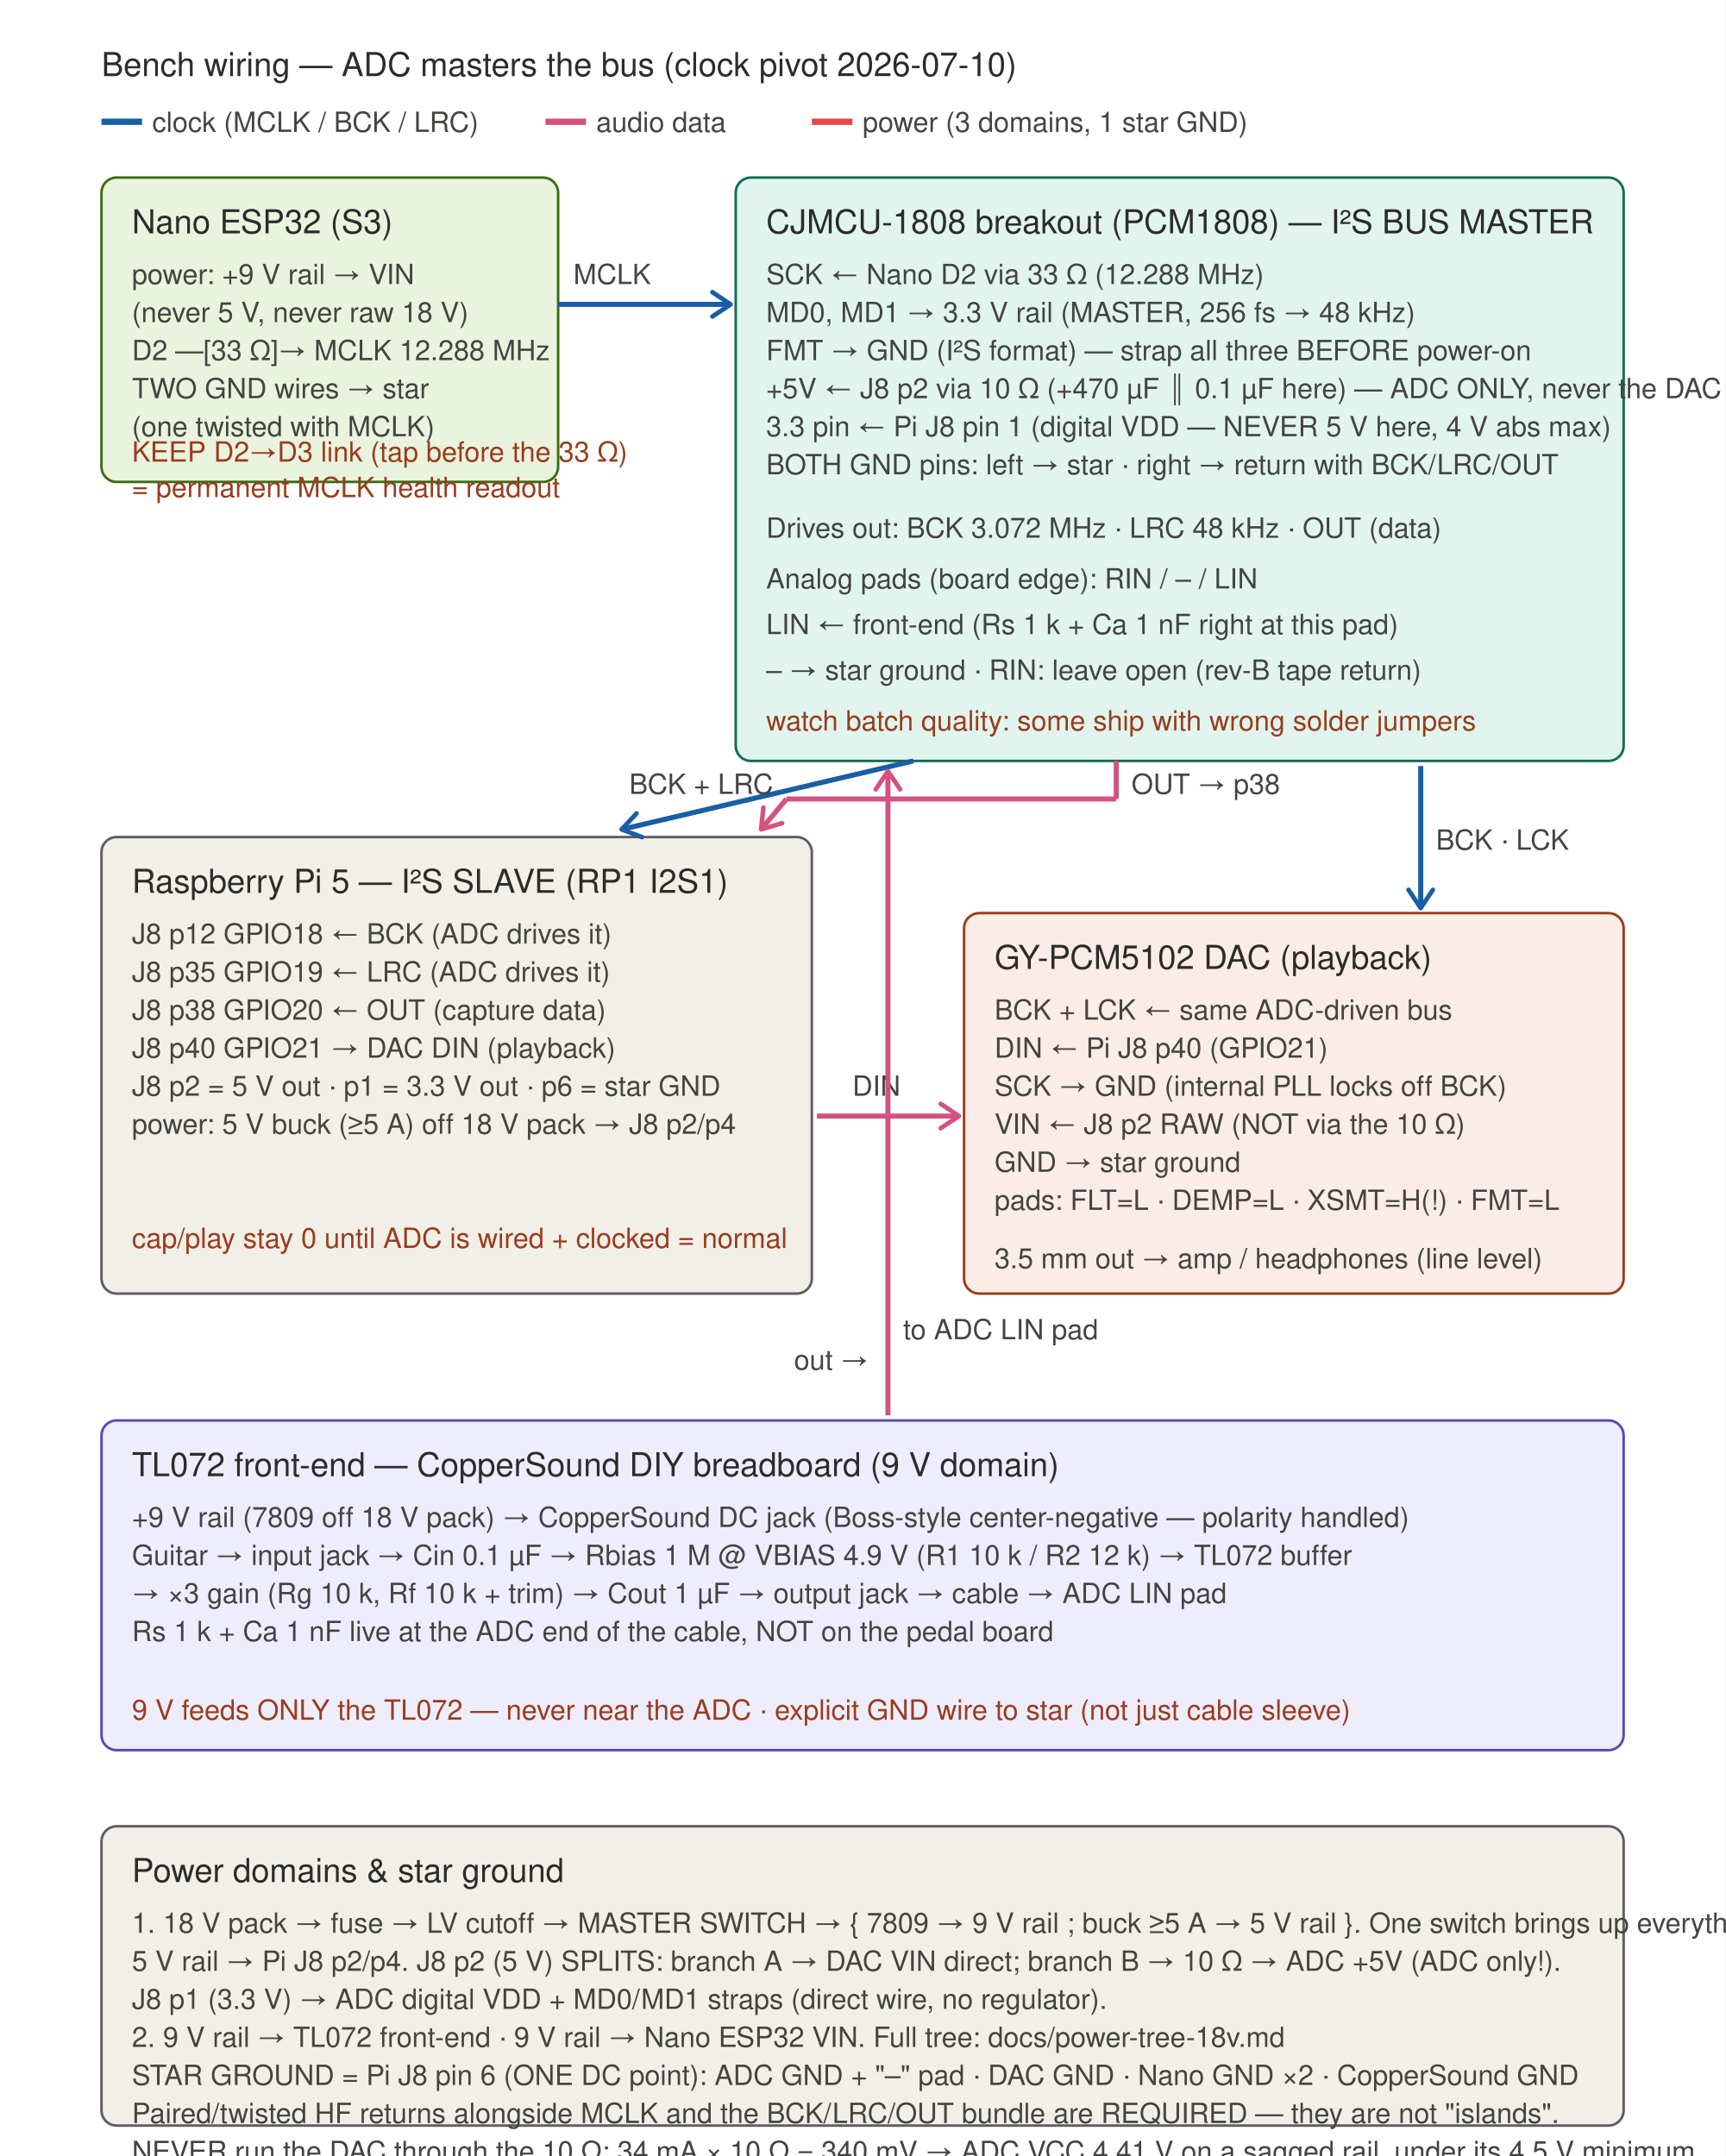
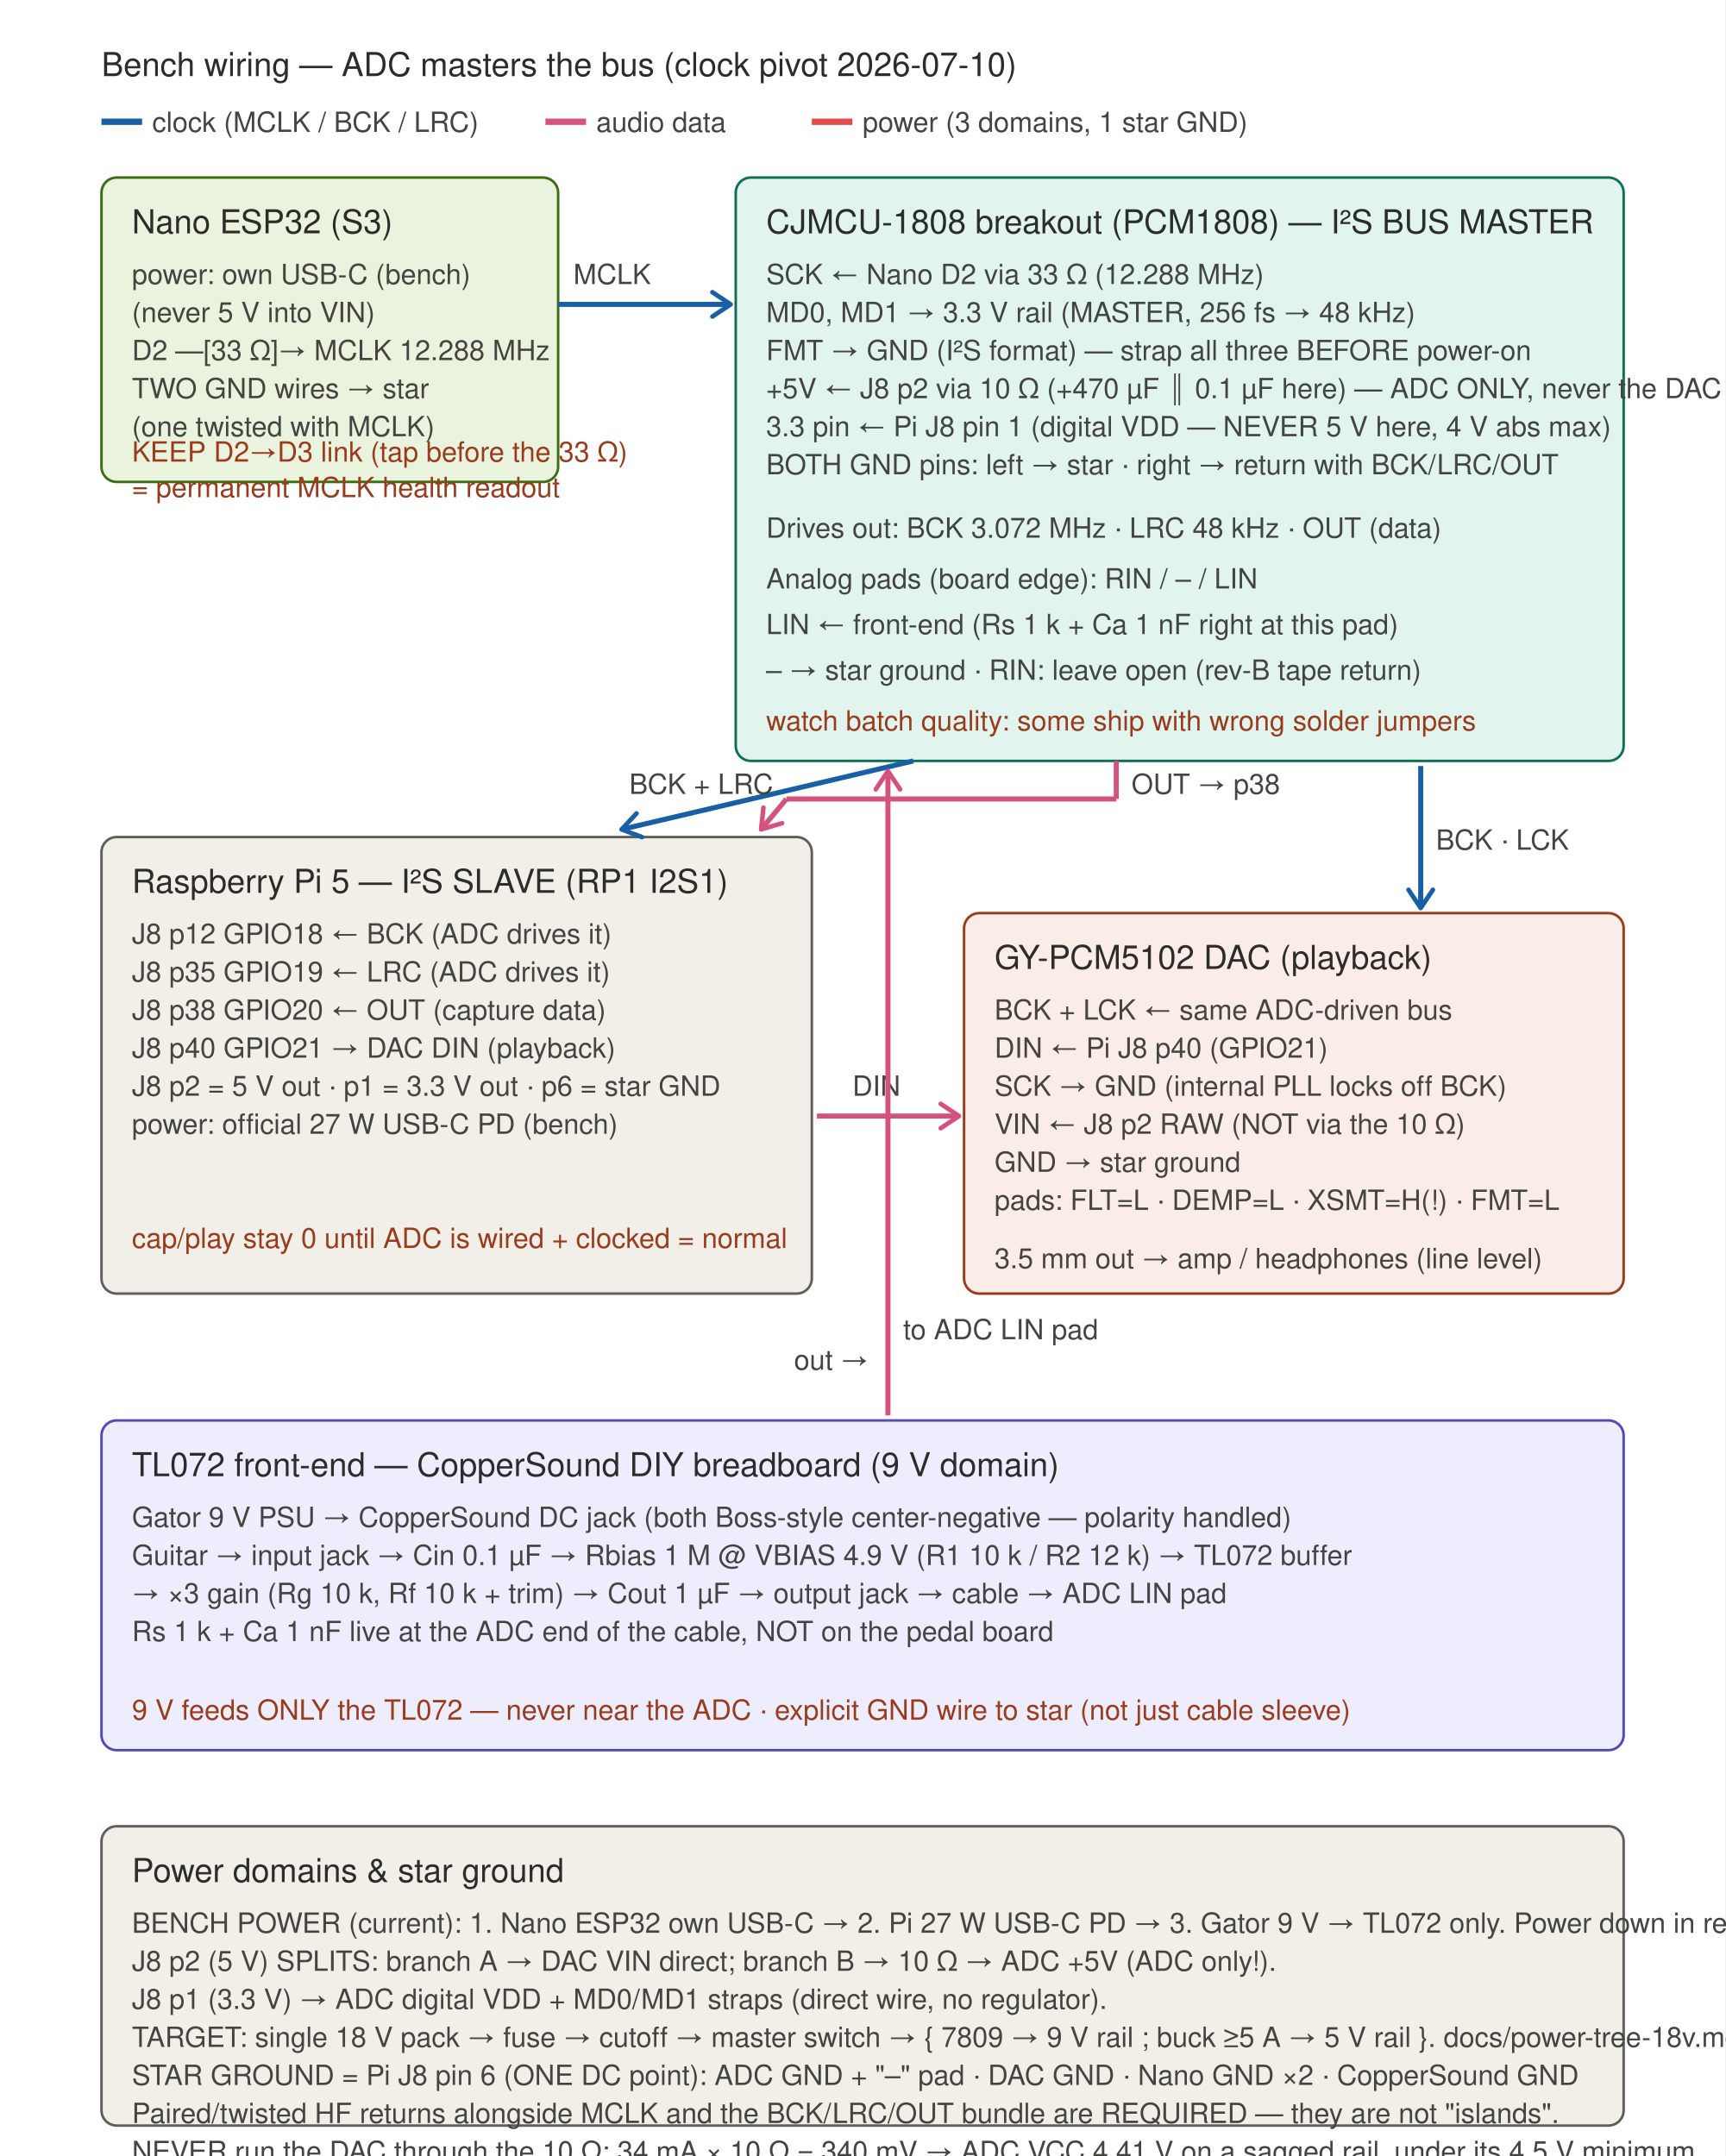
<svg xmlns="http://www.w3.org/2000/svg" width="100%" viewBox="0 0 680 850" role="img">
  <style>
text{font-family:-apple-system,Helvetica,Arial,sans-serif;fill:#2C2C2A}
.t{font-size:13px;font-weight:500}.ts{font-size:11px;fill:#444441}.acc{font-size:11px;font-weight:500;fill:#993C1D}
.gray{fill:#F1EFE8;stroke:#5F5E5A;stroke-width:1}.teal{fill:#E1F5EE;stroke:#0F6E56;stroke-width:1}
.coral{fill:#FAECE7;stroke:#993C1D;stroke-width:1}.purple{fill:#EEEDFE;stroke:#534AB7;stroke-width:1}
.green{fill:#EAF3DE;stroke:#3B6D11;stroke-width:1}
.w{stroke-width:2;fill:none}
</style>
  <defs>
    <marker id="ar" viewBox="0 0 10 10" refX="8" refY="5" markerWidth="6" markerHeight="6" orient="auto-start-reverse">
      <path d="M2 1L8 5L2 9" fill="none" stroke="context-stroke" stroke-width="1.5" stroke-linecap="round" stroke-linejoin="round" />
    </marker>
  </defs>
  <rect x="0" y="0" width="680" height="850" fill="#FFFFFF" />
  <text class="t" x="40" y="30">Bench wiring — ADC masters the bus (clock pivot 2026-07-10)</text>
  <line x1="40" y1="48" x2="56" y2="48" stroke="#185FA5" stroke-width="2.5" />
  <text class="ts" x="60" y="52">clock (MCLK / BCK / LRC)</text>
  <line x1="215" y1="48" x2="231" y2="48" stroke="#D4537E" stroke-width="2.5" />
  <text class="ts" x="235" y="52">audio data</text>
  <line x1="320" y1="48" x2="336" y2="48" stroke="#E24B4A" stroke-width="2.5" />
  <text class="ts" x="340" y="52">power (3 domains, 1 star GND)</text>
  <g class="green">
    <rect x="40" y="70" width="180" height="120" rx="6" />
  </g>
  <text class="t" x="52" y="92">Nano ESP32 (S3)</text>
-   <text class="ts" x="52" y="112">power: +9 V rail → VIN<tspan x="52" dy="15">(never 5 V, never raw 18 V)</tspan>
+   <text class="ts" x="52" y="112">power: own USB-C (bench)<tspan x="52" dy="15">(never 5 V into VIN)</tspan>
    <tspan x="52" dy="15">D2 —[33 Ω]→ MCLK 12.288 MHz</tspan>
    <tspan x="52" dy="15">TWO GND wires → star</tspan>
    <tspan x="52" dy="15">(one twisted with MCLK)</tspan>
  </text>
  <text class="acc" x="52" y="182">KEEP D2→D3 link (tap before the 33 Ω)<tspan x="52" dy="14">= permanent MCLK health readout</tspan>
  </text>
  <g class="teal">
    <rect x="290" y="70" width="350" height="230" rx="6" />
  </g>
  <text class="t" x="302" y="92">CJMCU-1808 breakout (PCM1808) — I²S BUS MASTER</text>
  <text class="ts" x="302" y="112">SCK ← Nano D2 via 33 Ω (12.288 MHz)<tspan x="302" dy="15">MD0, MD1 → 3.3 V rail  (MASTER, 256 fs → 48 kHz)</tspan>
    <tspan x="302" dy="15">FMT → GND  (I²S format) — strap all three BEFORE power-on</tspan>
    <tspan x="302" dy="15">+5V ← J8 p2 via 10 Ω (+470 µF ∥ 0.1 µF here) — ADC ONLY, never the DAC</tspan>
    <tspan x="302" dy="15">3.3 pin ← Pi J8 pin 1 (digital VDD — NEVER 5 V here, 4 V abs max)</tspan>
    <tspan x="302" dy="15">BOTH GND pins: left → star · right → return with BCK/LRC/OUT</tspan>
  </text>
  <text class="ts" x="302" y="212">Drives out:  BCK 3.072 MHz · LRC 48 kHz · OUT (data)</text>
  <text class="ts" x="302" y="232">Analog pads (board edge):  RIN / – / LIN</text>
  <text class="ts" x="302" y="250">  LIN ← front-end (Rs 1 k + Ca 1 nF right at this pad)</text>
  <text class="ts" x="302" y="268">  – → star ground  ·  RIN: leave open (rev-B tape return)</text>
  <text class="acc" x="302" y="288">watch batch quality: some ship with wrong solder jumpers</text>
  <line class="w" x1="220" y1="120" x2="288" y2="120" stroke="#185FA5" marker-end="url(#ar)" />
  <text class="ts" x="226" y="112">MCLK</text>
  <g class="gray">
    <rect x="40" y="330" width="280" height="180" rx="6" />
  </g>
  <text class="t" x="52" y="352">Raspberry Pi 5 — I²S SLAVE (RP1 I2S1)</text>
  <text class="ts" x="52" y="372">J8 p12 GPIO18 ← BCK (ADC drives it)<tspan x="52" dy="15">J8 p35 GPIO19 ← LRC (ADC drives it)</tspan>
    <tspan x="52" dy="15">J8 p38 GPIO20 ← OUT (capture data)</tspan>
    <tspan x="52" dy="15">J8 p40 GPIO21 → DAC DIN (playback)</tspan>
    <tspan x="52" dy="15">J8 p2 = 5 V out · p1 = 3.3 V out · p6 = star GND</tspan>
-     <tspan x="52" dy="15">power: 5 V buck (≥5 A) off 18 V pack → J8 p2/p4</tspan>
+     <tspan x="52" dy="15">power: official 27 W USB-C PD (bench)</tspan>
  </text>
  <text class="acc" x="52" y="492">cap/play stay 0 until ADC is wired + clocked = normal</text>
  <line class="w" x1="360" y1="300" x2="245" y2="327" stroke="#185FA5" marker-end="url(#ar)" />
  <text class="ts" x="248" y="313">BCK + LRC</text>
  <line class="w" x1="440" y1="300" x2="440" y2="315" stroke="#D4537E" />
  <line class="w" x1="440" y1="315" x2="310" y2="315" stroke="#D4537E" />
  <line class="w" x1="310" y1="315" x2="300" y2="327" stroke="#D4537E" marker-end="url(#ar)" />
  <text class="ts" x="446" y="313">OUT → p38</text>
  <g class="coral">
    <rect x="380" y="360" width="260" height="150" rx="6" />
  </g>
  <text class="t" x="392" y="382">GY-PCM5102 DAC (playback)</text>
  <text class="ts" x="392" y="402">BCK + LCK ← same ADC-driven bus<tspan x="392" dy="15">DIN ← Pi J8 p40 (GPIO21)</tspan>
    <tspan x="392" dy="15">SCK → GND (internal PLL locks off BCK)</tspan>
    <tspan x="392" dy="15">VIN ← J8 p2 RAW (NOT via the 10 Ω)</tspan>
    <tspan x="392" dy="15">GND → star ground</tspan>
    <tspan x="392" dy="15">pads: FLT=L · DEMP=L · XSMT=H(!) · FMT=L</tspan>
  </text>
  <text class="ts" x="392" y="500">3.5 mm out → amp / headphones (line level)</text>
  <line class="w" x1="560" y1="302" x2="560" y2="358" stroke="#185FA5" marker-end="url(#ar)" />
  <text class="ts" x="566" y="335">BCK · LCK</text>
  <line class="w" x1="322" y1="440" x2="378" y2="440" stroke="#D4537E" marker-end="url(#ar)" />
  <text class="ts" x="336" y="432">DIN</text>
  <g class="purple">
    <rect x="40" y="560" width="600" height="130" rx="6" />
  </g>
  <text class="t" x="52" y="582">TL072 front-end — CopperSound DIY breadboard (9 V domain)</text>
-   <text class="ts" x="52" y="602">+9 V rail (7809 off 18 V pack) → CopperSound DC jack (Boss-style center-negative — polarity handled)<tspan x="52" dy="15">Guitar → input jack → Cin 0.1 µF → Rbias 1 M @ VBIAS 4.9 V (R1 10 k / R2 12 k) → TL072 buffer</tspan>
+   <text class="ts" x="52" y="602">Gator 9 V PSU → CopperSound DC jack (both Boss-style center-negative — polarity handled)<tspan x="52" dy="15">Guitar → input jack → Cin 0.1 µF → Rbias 1 M @ VBIAS 4.9 V (R1 10 k / R2 12 k) → TL072 buffer</tspan>
    <tspan x="52" dy="15">→ ×3 gain (Rg 10 k, Rf 10 k + trim) → Cout 1 µF → output jack → cable → ADC LIN pad</tspan>
    <tspan x="52" dy="15">Rs 1 k + Ca 1 nF live at the ADC end of the cable, NOT on the pedal board</tspan>
  </text>
  <text class="acc" x="52" y="678">9 V feeds ONLY the TL072 — never near the ADC · explicit GND wire to star (not just cable sleeve)</text>
  <line class="w" x1="350" y1="558" x2="350" y2="304" stroke="#D4537E" marker-end="url(#ar)" />
  <text class="ts" x="313" y="540">out →</text>
  <text class="ts" x="356" y="528">to ADC LIN pad</text>
  <g class="gray">
    <rect x="40" y="720" width="600" height="118" rx="6" />
  </g>
  <text class="t" x="52" y="742">Power domains &amp; star ground</text>
-   <text class="ts" x="52" y="762">1. 18 V pack → fuse → LV cutoff → MASTER SWITCH → { 7809 → 9 V rail ; buck ≥5 A → 5 V rail }.  One switch brings up everything.<tspan x="52" dy="15">   5 V rail → Pi J8 p2/p4.  J8 p2 (5 V) SPLITS: branch A → DAC VIN direct;  branch B → 10 Ω → ADC +5V (ADC only!).</tspan>
+   <text class="ts" x="52" y="762">BENCH POWER (current): 1. Nano ESP32 own USB-C  →  2. Pi 27 W USB-C PD  →  3. Gator 9 V → TL072 only.  Power down in reverse.<tspan x="52" dy="15">   J8 p2 (5 V) SPLITS: branch A → DAC VIN direct;  branch B → 10 Ω → ADC +5V (ADC only!).</tspan>
    <tspan x="52" dy="15">   J8 p1 (3.3 V) → ADC digital VDD + MD0/MD1 straps (direct wire, no regulator).</tspan>
-     <tspan x="52" dy="15">2. 9 V rail → TL072 front-end   ·   9 V rail → Nano ESP32 VIN.   Full tree: docs/power-tree-18v.md</tspan>
+     <tspan x="52" dy="15">TARGET: single 18 V pack → fuse → cutoff → master switch → { 7809 → 9 V rail ; buck ≥5 A → 5 V rail }.  docs/power-tree-18v.md</tspan>
    <tspan x="52" dy="15">STAR GROUND = Pi J8 pin 6 (ONE DC point): ADC GND + "–" pad · DAC GND · Nano GND ×2 · CopperSound GND</tspan>
    <tspan x="52" dy="15">Paired/twisted HF returns alongside MCLK and the BCK/LRC/OUT bundle are REQUIRED — they are not "islands".</tspan>
    <tspan x="52" dy="15">NEVER run the DAC through the 10 Ω: 34 mA × 10 Ω = 340 mV → ADC VCC 4.41 V on a sagged rail, under its 4.5 V minimum.</tspan>
  </text>
</svg>
